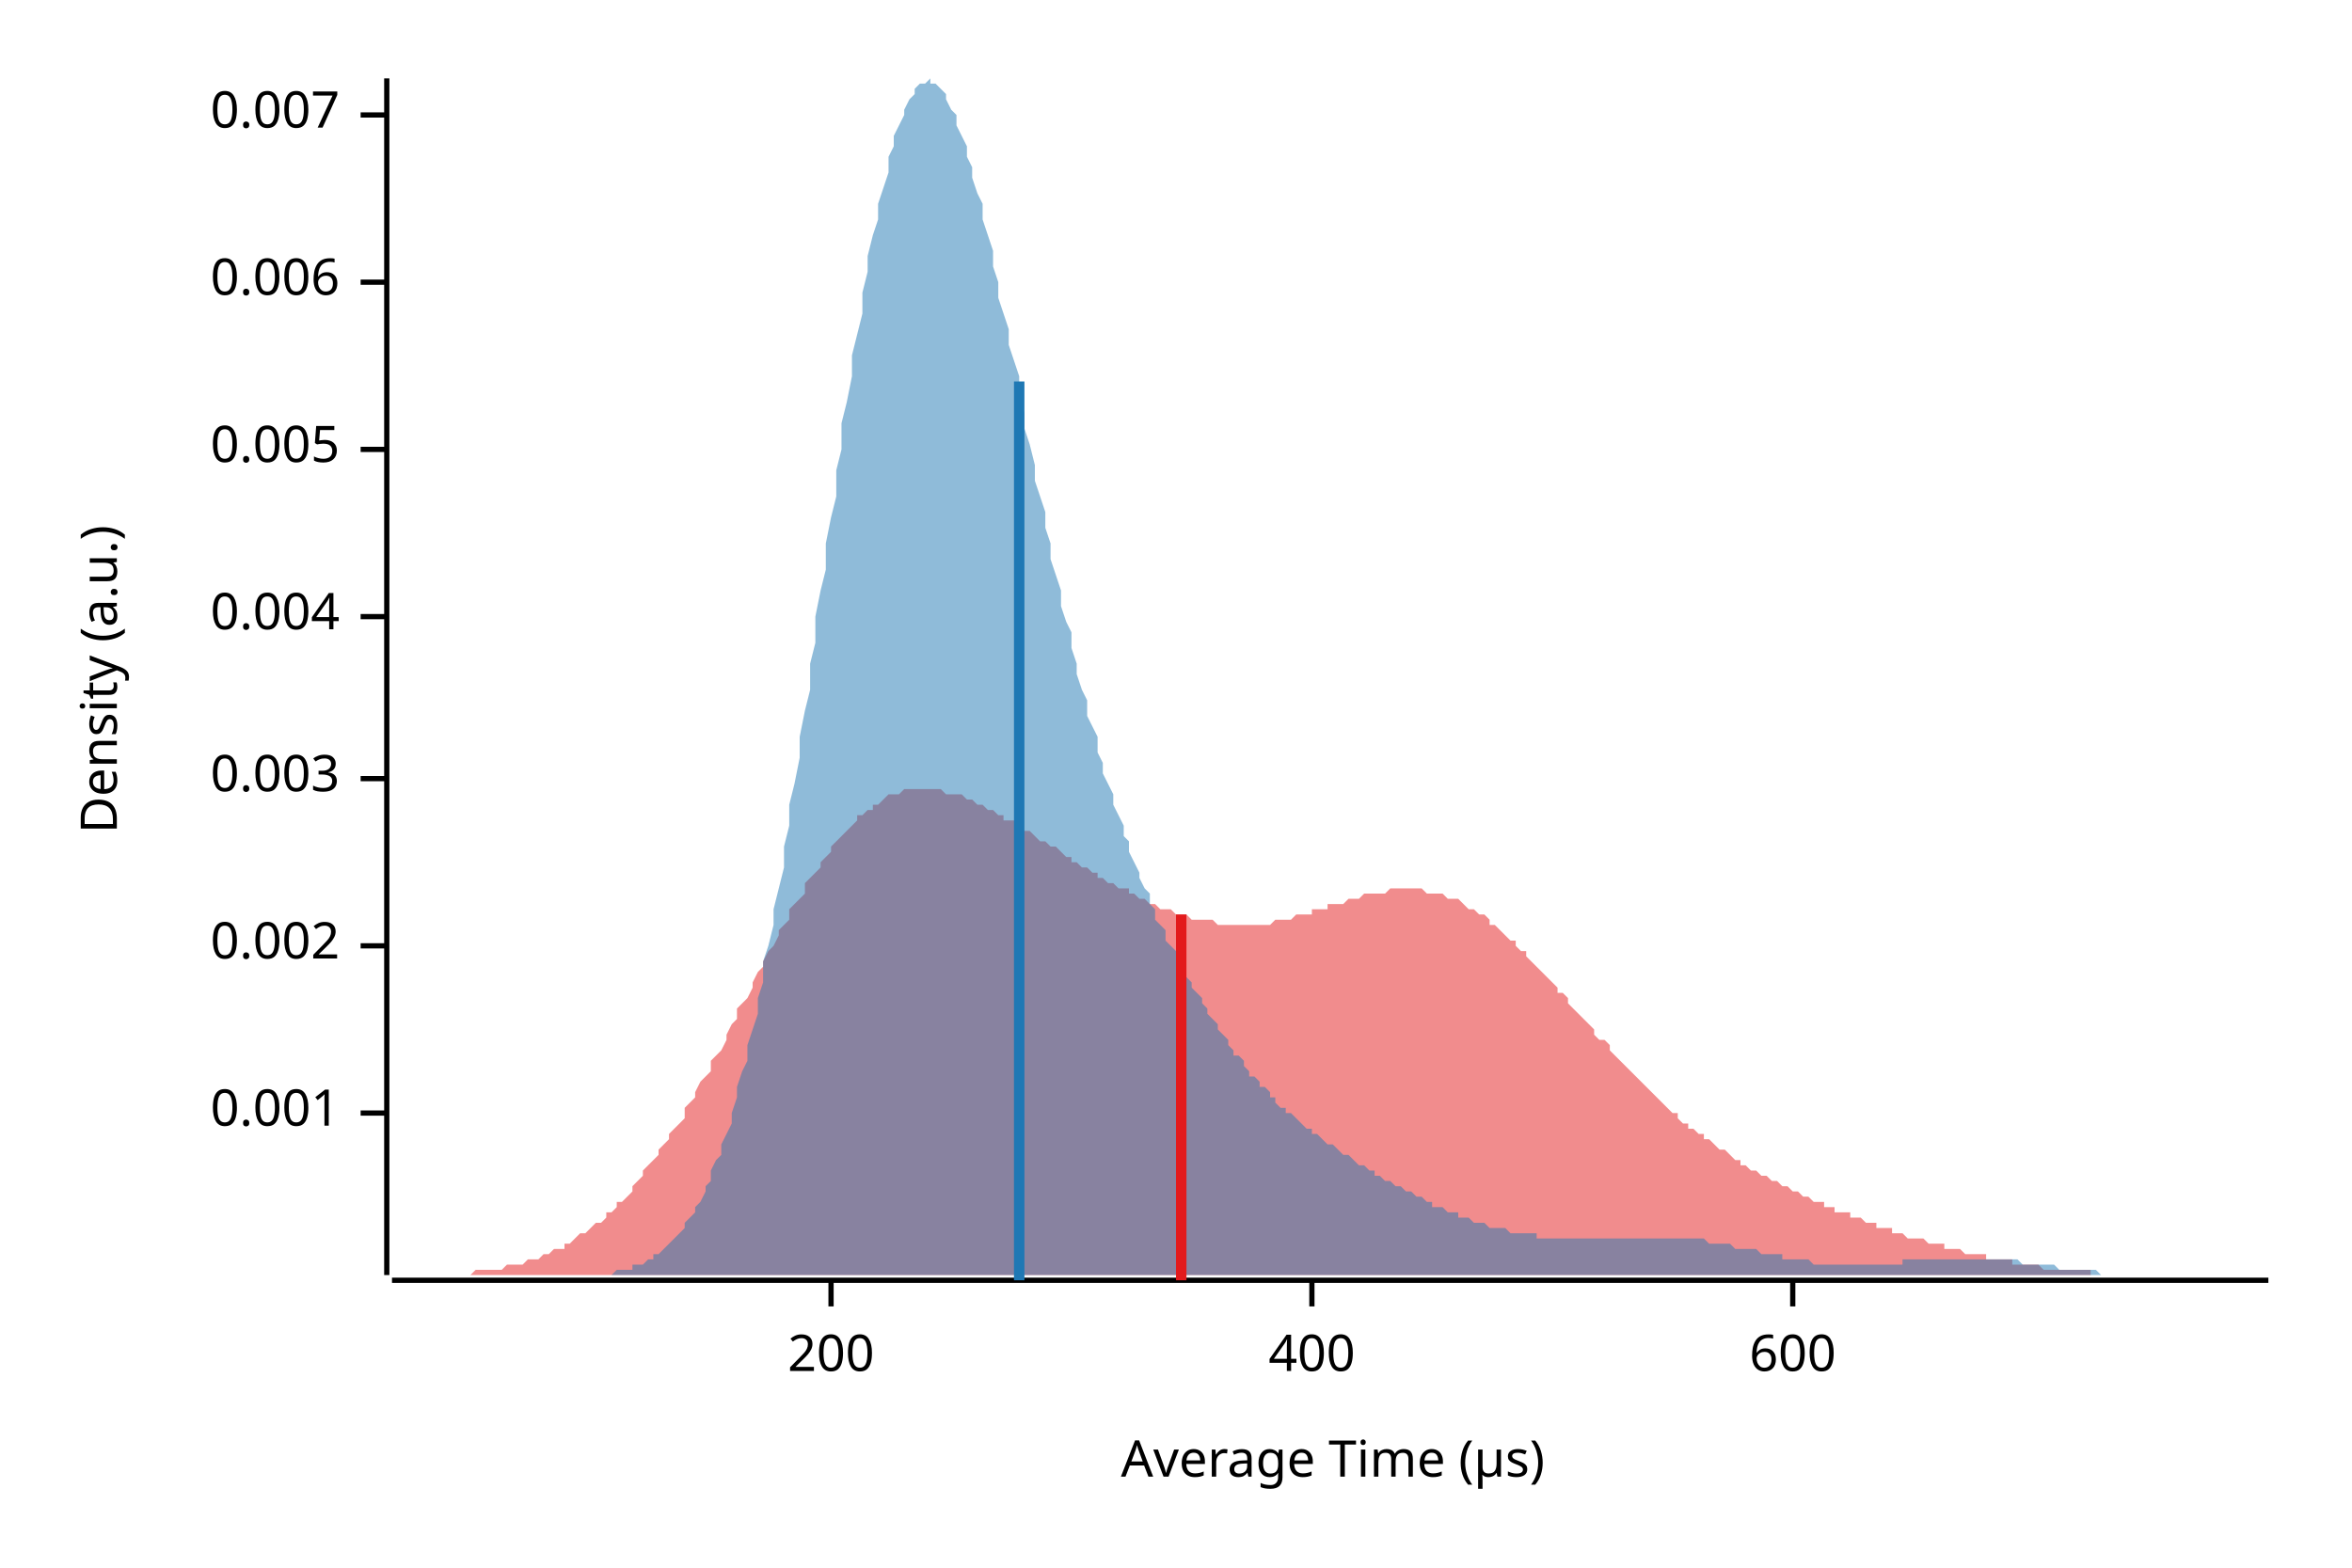
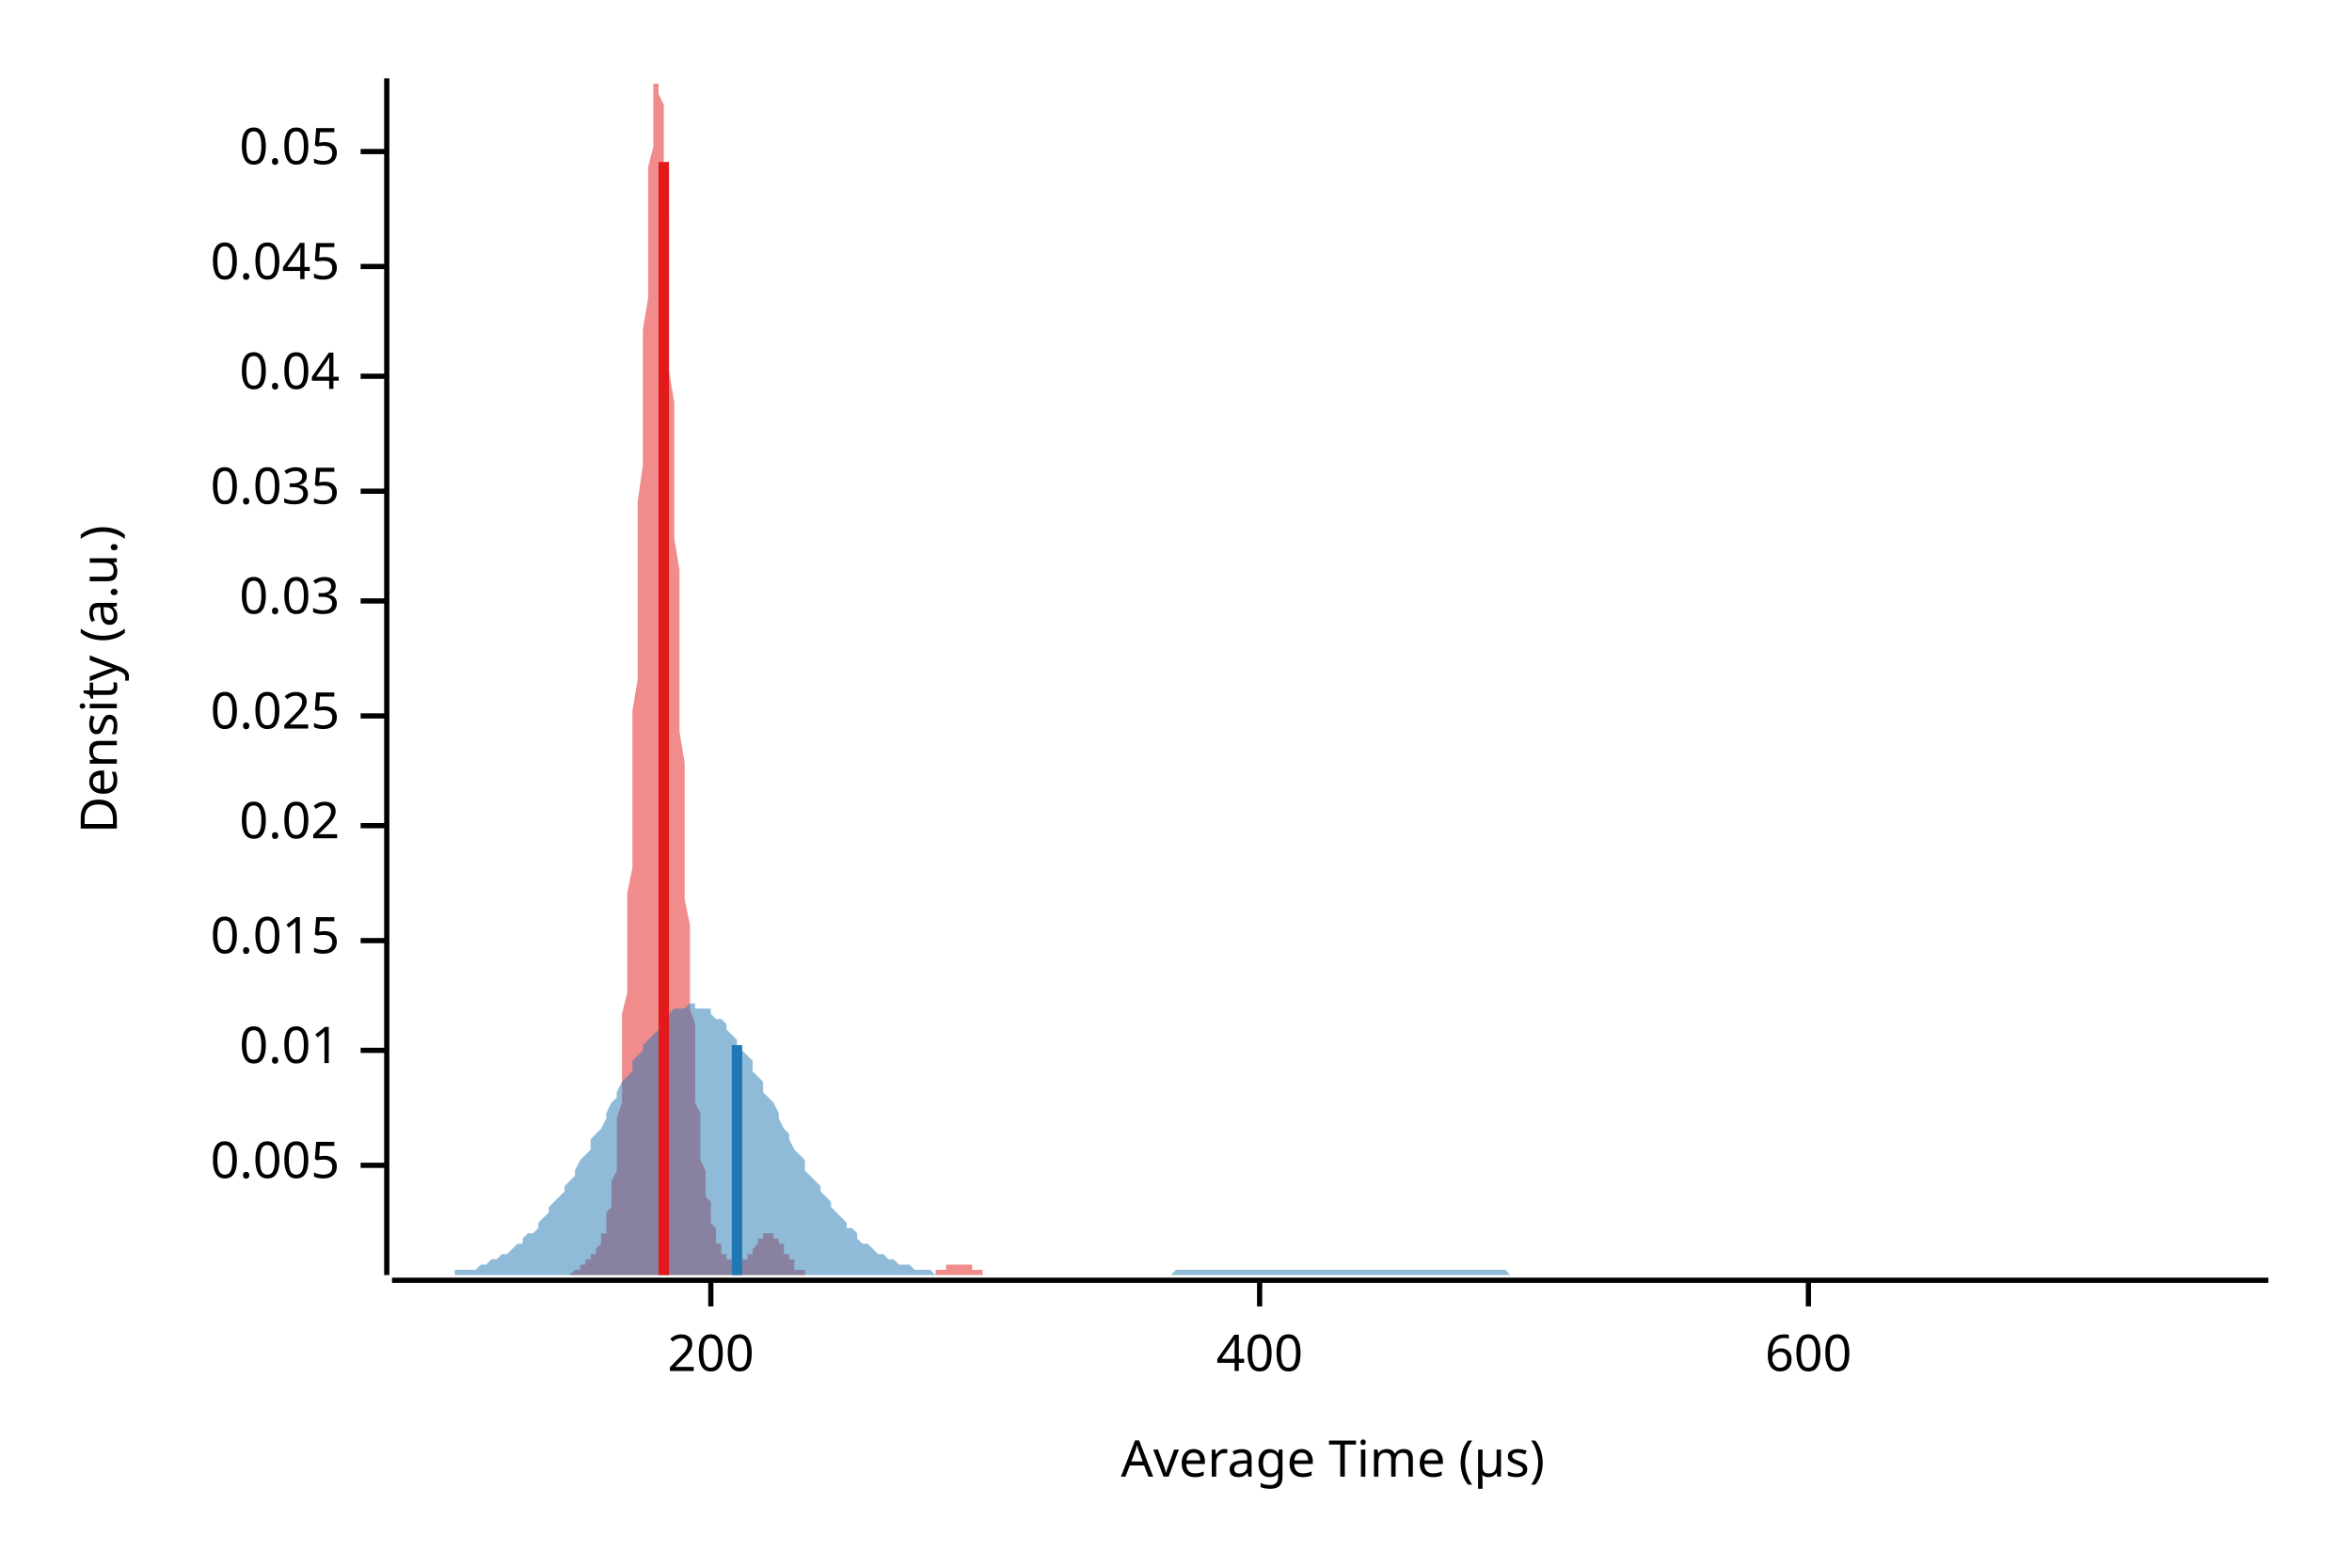
<svg xmlns="http://www.w3.org/2000/svg" width="450" height="300" viewBox="0 0 450 300">
  <text x="15" y="130" dy="0.76em" text-anchor="middle" font-family="sans-serif" font-size="9.677" opacity="1" fill="#000000" transform="rotate(270, 15, 130)">
Density (a.u.)
</text>
  <text x="255" y="285" dy="-0.5ex" text-anchor="middle" font-family="sans-serif" font-size="9.677" opacity="1" fill="#000000">
Average Time (µs)
</text>
  <polyline fill="none" opacity="1" stroke="#000000" stroke-width="1" points="74,15 74,244 " />
-   <text x="65" y="213" dy="0.5ex" text-anchor="end" font-family="sans-serif" font-size="9.677" opacity="1" fill="#000000">
- 0.001
- </text>
-   <polyline fill="none" opacity="1" stroke="#000000" stroke-width="1" points="69,213 74,213 " />
-   <text x="65" y="181" dy="0.5ex" text-anchor="end" font-family="sans-serif" font-size="9.677" opacity="1" fill="#000000">
- 0.002
- </text>
-   <polyline fill="none" opacity="1" stroke="#000000" stroke-width="1" points="69,181 74,181 " />
-   <text x="65" y="149" dy="0.5ex" text-anchor="end" font-family="sans-serif" font-size="9.677" opacity="1" fill="#000000">
- 0.003
- </text>
-   <polyline fill="none" opacity="1" stroke="#000000" stroke-width="1" points="69,149 74,149 " />
-   <text x="65" y="118" dy="0.5ex" text-anchor="end" font-family="sans-serif" font-size="9.677" opacity="1" fill="#000000">
- 0.004
- </text>
-   <polyline fill="none" opacity="1" stroke="#000000" stroke-width="1" points="69,118 74,118 " />
-   <text x="65" y="86" dy="0.5ex" text-anchor="end" font-family="sans-serif" font-size="9.677" opacity="1" fill="#000000">
+   <text x="65" y="223" dy="0.5ex" text-anchor="end" font-family="sans-serif" font-size="9.677" opacity="1" fill="#000000">
0.005
</text>
-   <polyline fill="none" opacity="1" stroke="#000000" stroke-width="1" points="69,86 74,86 " />
-   <text x="65" y="54" dy="0.5ex" text-anchor="end" font-family="sans-serif" font-size="9.677" opacity="1" fill="#000000">
- 0.006
+   <polyline fill="none" opacity="1" stroke="#000000" stroke-width="1" points="69,223 74,223 " />
+   <text x="65" y="201" dy="0.5ex" text-anchor="end" font-family="sans-serif" font-size="9.677" opacity="1" fill="#000000">
+ 0.01
</text>
-   <polyline fill="none" opacity="1" stroke="#000000" stroke-width="1" points="69,54 74,54 " />
-   <text x="65" y="22" dy="0.5ex" text-anchor="end" font-family="sans-serif" font-size="9.677" opacity="1" fill="#000000">
- 0.007
+   <polyline fill="none" opacity="1" stroke="#000000" stroke-width="1" points="69,201 74,201 " />
+   <text x="65" y="180" dy="0.5ex" text-anchor="end" font-family="sans-serif" font-size="9.677" opacity="1" fill="#000000">
+ 0.015
</text>
-   <polyline fill="none" opacity="1" stroke="#000000" stroke-width="1" points="69,22 74,22 " />
+   <polyline fill="none" opacity="1" stroke="#000000" stroke-width="1" points="69,180 74,180 " />
+   <text x="65" y="158" dy="0.5ex" text-anchor="end" font-family="sans-serif" font-size="9.677" opacity="1" fill="#000000">
+ 0.02
+ </text>
+   <polyline fill="none" opacity="1" stroke="#000000" stroke-width="1" points="69,158 74,158 " />
+   <text x="65" y="137" dy="0.5ex" text-anchor="end" font-family="sans-serif" font-size="9.677" opacity="1" fill="#000000">
+ 0.025
+ </text>
+   <polyline fill="none" opacity="1" stroke="#000000" stroke-width="1" points="69,137 74,137 " />
+   <text x="65" y="115" dy="0.5ex" text-anchor="end" font-family="sans-serif" font-size="9.677" opacity="1" fill="#000000">
+ 0.03
+ </text>
+   <polyline fill="none" opacity="1" stroke="#000000" stroke-width="1" points="69,115 74,115 " />
+   <text x="65" y="94" dy="0.5ex" text-anchor="end" font-family="sans-serif" font-size="9.677" opacity="1" fill="#000000">
+ 0.035
+ </text>
+   <polyline fill="none" opacity="1" stroke="#000000" stroke-width="1" points="69,94 74,94 " />
+   <text x="65" y="72" dy="0.5ex" text-anchor="end" font-family="sans-serif" font-size="9.677" opacity="1" fill="#000000">
+ 0.04
+ </text>
+   <polyline fill="none" opacity="1" stroke="#000000" stroke-width="1" points="69,72 74,72 " />
+   <text x="65" y="51" dy="0.5ex" text-anchor="end" font-family="sans-serif" font-size="9.677" opacity="1" fill="#000000">
+ 0.045
+ </text>
+   <polyline fill="none" opacity="1" stroke="#000000" stroke-width="1" points="69,51 74,51 " />
+   <text x="65" y="29" dy="0.5ex" text-anchor="end" font-family="sans-serif" font-size="9.677" opacity="1" fill="#000000">
+ 0.05
+ </text>
+   <polyline fill="none" opacity="1" stroke="#000000" stroke-width="1" points="69,29 74,29 " />
  <polyline fill="none" opacity="1" stroke="#000000" stroke-width="1" points="75,245 434,245 " />
-   <text x="159" y="255" dy="0.76em" text-anchor="middle" font-family="sans-serif" font-size="9.677" opacity="1" fill="#000000">
+   <text x="136" y="255" dy="0.76em" text-anchor="middle" font-family="sans-serif" font-size="9.677" opacity="1" fill="#000000">
200
</text>
-   <polyline fill="none" opacity="1" stroke="#000000" stroke-width="1" points="159,245 159,250 " />
-   <text x="251" y="255" dy="0.76em" text-anchor="middle" font-family="sans-serif" font-size="9.677" opacity="1" fill="#000000">
+   <polyline fill="none" opacity="1" stroke="#000000" stroke-width="1" points="136,245 136,250 " />
+   <text x="241" y="255" dy="0.76em" text-anchor="middle" font-family="sans-serif" font-size="9.677" opacity="1" fill="#000000">
400
</text>
-   <polyline fill="none" opacity="1" stroke="#000000" stroke-width="1" points="251,245 251,250 " />
-   <text x="343" y="255" dy="0.76em" text-anchor="middle" font-family="sans-serif" font-size="9.677" opacity="1" fill="#000000">
+   <polyline fill="none" opacity="1" stroke="#000000" stroke-width="1" points="241,245 241,250 " />
+   <text x="346" y="255" dy="0.76em" text-anchor="middle" font-family="sans-serif" font-size="9.677" opacity="1" fill="#000000">
600
</text>
-   <polyline fill="none" opacity="1" stroke="#000000" stroke-width="1" points="343,245 343,250 " />
-   <polygon opacity="0.5" fill="#E31A1C" points="75,244 75,244 76,244 77,244 77,244 78,244 79,244 80,244 80,244 81,244 82,244 82,244 83,244 84,244 85,244 85,244 86,244 87,244 87,244 88,244 89,244 90,244 90,244 91,243 92,243 92,243 93,243 94,243 95,243 95,243 96,243 97,242 98,242 98,242 99,242 100,242 100,242 101,241 102,241 103,241 103,241 104,240 105,240 105,240 106,239 107,239 108,239 108,238 109,238 110,237 110,237 111,236 112,236 113,235 113,235 114,234 115,234 116,233 116,232 117,232 118,231 118,230 119,230 120,229 121,228 121,227 122,226 123,225 123,224 124,223 125,222 126,221 126,220 127,219 128,218 128,217 129,216 130,215 131,214 131,212 132,211 133,210 133,209 134,207 135,206 136,205 136,203 137,202 138,201 139,199 139,198 140,196 141,195 141,193 142,192 143,191 144,189 144,188 145,186 146,185 146,184 147,182 148,181 149,179 149,178 150,177 151,176 151,174 152,173 153,172 154,171 154,169 155,168 156,167 157,166 157,165 158,164 159,163 159,162 160,161 161,160 162,159 162,159 163,158 164,157 164,156 165,156 166,155 167,155 167,154 168,154 169,153 169,153 170,152 171,152 172,152 172,152 173,151 174,151 175,151 175,151 176,151 177,151 177,151 178,151 179,151 180,151 180,151 181,152 182,152 182,152 183,152 184,152 185,153 185,153 186,153 187,154 187,154 188,154 189,155 190,155 190,155 191,156 192,156 192,157 193,157 194,157 195,158 195,158 196,159 197,159 198,160 198,160 199,161 200,161 200,161 201,162 202,162 203,163 203,163 204,164 205,164 205,165 206,165 207,166 208,166 208,166 209,167 210,167 210,168 211,168 212,169 213,169 213,169 214,170 215,170 216,170 216,171 217,171 218,172 218,172 219,172 220,173 221,173 221,173 222,174 223,174 223,174 224,174 225,175 226,175 226,175 227,175 228,176 228,176 229,176 230,176 231,176 231,176 232,176 233,177 233,177 234,177 235,177 236,177 236,177 237,177 238,177 239,177 239,177 240,177 241,177 241,177 242,177 243,177 244,176 244,176 245,176 246,176 246,176 247,176 248,175 249,175 249,175 250,175 251,175 251,174 252,174 253,174 254,174 254,173 255,173 256,173 257,173 257,173 258,172 259,172 259,172 260,172 261,171 262,171 262,171 263,171 264,171 264,171 265,171 266,170 267,170 267,170 268,170 269,170 269,170 270,170 271,170 272,170 272,170 273,171 274,171 275,171 275,171 276,171 277,172 277,172 278,172 279,172 280,173 280,173 281,174 282,174 282,174 283,175 284,175 285,176 285,177 286,177 287,178 287,178 288,179 289,180 290,180 290,181 291,182 292,182 292,183 293,184 294,185 295,186 295,186 296,187 297,188 298,189 298,190 299,190 300,191 300,192 301,193 302,194 303,195 303,195 304,196 305,197 305,198 306,199 307,199 308,200 308,201 309,202 310,203 310,203 311,204 312,205 313,206 313,206 314,207 315,208 316,209 316,209 317,210 318,211 318,211 319,212 320,213 321,213 321,214 322,215 323,215 323,216 324,216 325,217 326,217 326,218 327,218 328,219 328,219 329,220 330,220 331,221 331,221 332,222 333,222 333,223 334,223 335,224 336,224 336,224 337,225 338,225 339,226 339,226 340,226 341,227 341,227 342,227 343,228 344,228 344,228 345,229 346,229 346,229 347,230 348,230 349,230 349,231 350,231 351,231 351,232 352,232 353,232 354,232 354,233 355,233 356,233 357,234 357,234 358,234 359,234 359,235 360,235 361,235 362,235 362,236 363,236 364,236 364,236 365,237 366,237 367,237 367,237 368,237 369,238 369,238 370,238 371,238 372,238 372,239 373,239 374,239 375,239 375,239 376,240 377,240 377,240 378,240 379,240 380,240 380,241 381,241 382,241 382,241 383,241 384,241 385,241 385,242 386,242 387,242 387,242 388,242 389,242 390,242 390,242 391,243 392,243 392,243 393,243 394,243 395,243 395,243 396,243 397,243 398,243 398,243 399,243 400,243 400,244 401,244 402,244 403,244 403,244 404,244 405,244 405,244 406,244 407,244 408,244 408,244 409,244 410,244 410,244 411,244 412,244 413,244 413,244 414,244 415,244 416,244 416,244 417,244 418,244 418,244 419,244 420,244 421,244 421,244 422,244 423,244 423,244 424,244 425,244 426,244 426,244 427,244 428,244 428,244 429,244 430,244 431,244 431,244 432,244 433,244 434,244 434,244 75,244 " />
-   <polygon opacity="0.5" fill="#1F78B4" points="112,244 113,244 113,244 114,244 115,244 115,244 116,244 116,244 117,244 118,243 118,243 119,243 120,243 120,243 121,243 121,242 122,242 123,242 123,242 124,241 125,241 125,240 126,240 126,240 127,239 128,238 128,238 129,237 130,236 130,236 131,235 131,234 132,233 133,232 133,231 134,230 135,228 135,227 136,226 136,224 137,222 138,221 138,219 139,217 140,215 140,213 141,210 141,208 142,205 143,203 143,200 144,197 145,194 145,191 146,188 146,184 147,181 148,177 148,174 149,170 150,166 150,162 151,158 151,154 152,150 153,145 153,141 154,136 155,132 155,127 156,123 156,118 157,113 158,109 158,104 159,99 160,95 160,90 161,86 161,81 162,77 163,72 163,68 164,64 165,60 165,56 166,52 166,49 167,45 168,42 168,39 169,36 170,33 170,30 171,28 171,26 172,24 173,22 173,21 174,19 175,18 175,17 176,16 176,16 177,16 178,15 178,16 179,16 180,17 180,17 181,18 181,19 182,21 183,22 183,24 184,26 185,28 185,30 186,32 186,34 187,37 188,39 188,42 189,45 190,48 190,51 191,54 191,57 192,60 193,63 193,66 194,69 195,72 195,76 196,79 196,82 197,85 198,89 198,92 199,95 200,98 200,101 201,104 201,107 202,110 203,113 203,116 204,119 205,121 205,124 206,127 206,129 207,132 208,134 208,137 209,139 210,141 210,144 211,146 211,148 212,150 213,152 213,154 214,156 215,158 215,160 216,161 216,163 217,165 218,167 218,168 219,170 220,171 220,173 221,174 221,176 222,177 223,178 223,180 224,181 225,182 225,183 226,185 226,186 227,187 228,188 228,189 229,190 230,191 230,192 231,193 231,194 232,195 233,196 233,197 234,198 235,199 235,200 236,201 236,202 237,202 238,203 238,204 239,205 239,206 240,206 241,207 241,208 242,208 243,209 243,210 244,210 244,211 245,212 246,212 246,213 247,213 248,214 248,214 249,215 249,215 250,216 251,216 251,217 252,217 253,218 253,218 254,219 254,219 255,219 256,220 256,220 257,221 258,221 258,221 259,222 259,222 260,223 261,223 261,223 262,224 263,224 263,225 264,225 264,225 265,226 266,226 266,226 267,227 268,227 268,227 269,228 269,228 270,228 271,229 271,229 272,229 273,230 273,230 274,230 274,231 275,231 276,231 276,231 277,232 278,232 278,232 279,232 279,233 280,233 281,233 281,233 282,234 283,234 283,234 284,234 284,234 285,235 286,235 286,235 287,235 288,235 288,235 289,236 289,236 290,236 291,236 291,236 292,236 293,236 293,236 294,236 294,237 295,237 296,237 296,237 297,237 298,237 298,237 299,237 299,237 300,237 301,237 301,237 302,237 303,237 303,237 304,237 304,237 305,237 306,237 306,237 307,237 308,237 308,237 309,237 309,237 310,237 311,237 311,237 312,237 313,237 313,237 314,237 314,237 315,237 316,237 316,237 317,237 318,237 318,237 319,237 319,237 320,237 321,237 321,237 322,237 323,237 323,237 324,237 324,237 325,237 326,237 326,237 327,238 328,238 328,238 329,238 329,238 330,238 331,238 331,238 332,239 333,239 333,239 334,239 334,239 335,239 336,239 336,239 337,240 338,240 338,240 339,240 339,240 340,240 341,240 341,241 342,241 343,241 343,241 344,241 344,241 345,241 346,241 346,241 347,242 348,242 348,242 349,242 349,242 350,242 351,242 351,242 352,242 353,242 353,242 354,242 354,242 355,242 356,242 356,242 357,242 358,242 358,242 359,242 359,242 360,242 361,242 361,242 362,242 363,242 363,242 364,242 364,241 365,241 366,241 366,241 367,241 368,241 368,241 369,241 369,241 370,241 371,241 371,241 372,241 373,241 373,241 374,241 374,241 375,241 376,241 376,241 377,241 378,241 378,241 379,241 379,241 380,241 381,241 381,241 382,241 383,241 383,241 384,241 384,241 385,241 386,241 386,241 387,242 388,242 388,242 389,242 389,242 390,242 391,242 391,242 392,242 393,242 393,242 394,243 394,243 395,243 396,243 396,243 397,243 398,243 398,243 399,243 399,243 400,243 401,243 401,243 402,244 403,244 403,244 404,244 404,244 405,244 406,244 406,244 407,244 408,244 408,244 409,244 409,244 410,244 411,244 411,244 412,244 413,244 413,244 414,244 414,244 415,244 416,244 416,244 417,244 418,244 418,244 419,244 419,244 420,244 421,244 421,244 422,244 423,244 423,244 424,244 424,244 112,244 " />
-   <polyline fill="none" opacity="1" stroke="#E31A1C" stroke-width="2" points="226,245 226,175 " />
-   <polyline fill="none" opacity="1" stroke="#1F78B4" stroke-width="2" points="195,245 195,73 " />
+   <polyline fill="none" opacity="1" stroke="#000000" stroke-width="1" points="346,245 346,250 " />
+   <polygon opacity="0.5" fill="#E31A1C" points="105,244 105,244 105,244 105,244 106,244 106,244 106,244 106,244 106,244 106,244 107,244 107,244 107,244 107,244 107,244 107,244 108,244 108,244 108,244 108,244 108,244 109,244 109,244 109,244 109,244 109,244 109,244 110,243 110,243 110,243 110,243 110,243 110,243 111,243 111,243 111,242 111,242 111,242 112,242 112,242 112,242 112,242 112,241 112,241 113,241 113,241 113,241 113,240 113,240 113,240 114,240 114,240 114,239 114,239 114,239 115,238 115,238 115,238 115,237 115,237 115,236 116,236 116,235 116,234 116,234 116,233 116,232 117,231 117,230 117,229 117,227 117,226 118,224 118,223 118,221 118,219 118,216 118,214 119,211 119,208 119,205 119,202 119,198 119,194 120,190 120,186 120,181 120,177 120,171 121,166 121,161 121,155 121,149 121,143 121,136 122,130 122,123 122,116 122,110 122,103 122,96 123,89 123,82 123,76 123,69 123,63 124,57 124,51 124,46 124,41 124,36 124,32 125,28 125,25 125,22 125,19 125,18 125,16 126,16 126,15 126,16 126,17 126,18 127,20 127,23 127,26 127,29 127,33 127,38 128,42 128,48 128,53 128,59 128,64 128,71 129,77 129,83 129,90 129,96 129,103 130,109 130,116 130,122 130,128 130,134 130,140 131,146 131,152 131,157 131,162 131,167 131,172 132,177 132,181 132,185 132,189 132,193 133,196 133,200 133,203 133,206 133,208 133,211 134,213 134,215 134,217 134,219 134,221 134,222 135,224 135,225 135,227 135,228 135,229 136,230 136,231 136,232 136,233 136,233 136,234 137,235 137,235 137,236 137,237 137,237 137,238 138,238 138,239 138,239 138,239 138,240 139,240 139,240 139,241 139,241 139,241 139,241 140,241 140,242 140,242 140,242 140,242 140,242 141,242 141,242 141,242 141,242 141,242 142,242 142,242 142,242 142,242 142,241 142,241 143,241 143,241 143,241 143,240 143,240 143,240 144,240 144,239 144,239 144,239 144,239 145,238 145,238 145,238 145,237 145,237 145,237 146,237 146,237 146,236 146,236 146,236 146,236 147,236 147,236 147,236 147,236 147,236 148,236 148,236 148,236 148,236 148,236 148,237 149,237 149,237 149,237 149,238 149,238 149,238 150,238 150,239 150,239 150,239 150,240 151,240 151,240 151,240 151,241 151,241 151,241 152,241 152,242 152,242 152,242 152,242 152,243 153,243 153,243 153,243 153,243 153,243 154,243 154,244 154,244 154,244 154,244 154,244 155,244 155,244 155,244 155,244 155,244 155,244 156,244 156,244 156,244 156,244 156,244 157,244 157,244 157,244 157,244 157,244 157,244 158,244 158,244 158,244 158,244 158,244 158,244 159,244 159,244 159,244 159,244 159,244 160,244 160,244 160,244 160,244 160,244 160,244 161,244 161,244 161,244 161,244 161,244 161,244 162,244 162,244 162,244 162,244 162,244 163,244 163,244 163,244 163,244 163,244 163,244 164,244 164,244 164,244 164,244 164,244 164,244 165,244 165,244 165,244 165,244 165,244 166,244 166,244 166,244 166,244 166,244 166,244 167,244 167,244 167,244 167,244 167,244 167,244 168,244 168,244 168,244 168,244 168,244 169,244 169,244 169,244 169,244 169,244 169,244 170,244 170,244 170,244 170,244 170,244 170,244 171,244 171,244 171,244 171,244 171,244 172,244 172,244 172,244 172,244 172,244 172,244 173,244 173,244 173,244 173,244 173,244 173,244 174,244 174,244 174,244 174,244 174,244 175,244 175,244 175,244 175,244 175,244 175,244 176,244 176,244 176,244 176,244 176,244 176,244 177,244 177,244 177,244 177,244 177,244 178,244 178,244 178,244 178,244 178,244 178,244 179,244 179,244 179,244 179,244 179,243 179,243 180,243 180,243 180,243 180,243 180,243 181,243 181,243 181,243 181,242 181,242 181,242 182,242 182,242 182,242 182,242 182,242 182,242 183,242 183,242 183,242 183,242 183,242 184,242 184,242 184,242 184,242 184,242 184,242 185,242 185,242 185,242 185,242 185,242 185,242 186,242 186,242 186,242 186,242 186,243 187,243 187,243 187,243 187,243 187,243 187,243 188,243 188,243 188,243 188,243 188,244 188,244 189,244 189,244 189,244 189,244 189,244 190,244 190,244 190,244 190,244 190,244 190,244 191,244 191,244 191,244 191,244 191,244 191,244 192,244 192,244 192,244 192,244 192,244 193,244 193,244 193,244 193,244 105,244 " />
+   <polygon opacity="0.5" fill="#1F78B4" points="75,244 75,244 76,244 77,244 77,244 78,244 79,244 80,244 80,244 81,244 82,244 82,244 83,244 84,244 85,244 85,244 86,244 87,244 87,243 88,243 89,243 90,243 90,243 91,243 92,242 92,242 93,242 94,241 95,241 95,241 96,240 97,240 98,239 98,239 99,238 100,238 100,237 101,236 102,236 103,235 103,234 104,233 105,232 105,231 106,230 107,229 108,228 108,227 109,226 110,225 110,224 111,222 112,221 113,220 113,218 114,217 115,216 116,214 116,213 117,211 118,210 118,209 119,207 120,206 121,205 121,203 122,202 123,201 123,200 124,199 125,198 126,197 126,196 127,195 128,195 128,194 129,193 130,193 131,193 131,193 132,192 133,192 133,193 134,193 135,193 136,193 136,194 137,195 138,195 139,196 139,197 140,198 141,199 141,200 142,201 143,202 144,203 144,205 145,206 146,207 146,209 147,210 148,211 149,213 149,214 150,216 151,217 151,218 152,220 153,221 154,222 154,224 155,225 156,226 157,227 157,228 158,229 159,230 159,231 160,232 161,233 162,234 162,235 163,235 164,236 164,237 165,238 166,238 167,239 167,239 168,240 169,240 169,240 170,241 171,241 172,242 172,242 173,242 174,242 175,243 175,243 176,243 177,243 177,243 178,243 179,244 180,244 180,244 181,244 182,244 182,244 183,244 184,244 185,244 185,244 186,244 187,244 187,244 188,244 189,244 190,244 190,244 191,244 192,244 192,244 193,244 194,244 195,244 195,244 196,244 197,244 198,244 198,244 199,244 200,244 200,244 201,244 202,244 203,244 203,244 204,244 205,244 205,244 206,244 207,244 208,244 208,244 209,244 210,244 210,244 211,244 212,244 213,244 213,244 214,244 215,244 216,244 216,244 217,244 218,244 218,244 219,244 220,244 221,244 221,244 222,244 223,244 223,244 224,244 225,243 226,243 226,243 227,243 228,243 228,243 229,243 230,243 231,243 231,243 232,243 233,243 233,243 234,243 235,243 236,243 236,243 237,243 238,243 239,243 239,243 240,243 241,243 241,243 242,243 243,243 244,243 244,243 245,243 246,243 246,243 247,243 248,243 249,243 249,243 250,243 251,243 251,243 252,243 253,243 254,243 254,243 255,243 256,243 257,243 257,243 258,243 259,243 259,243 260,243 261,243 262,243 262,243 263,243 264,243 264,243 265,243 266,243 267,243 267,243 268,243 269,243 269,243 270,243 271,243 272,243 272,243 273,243 274,243 275,243 275,243 276,243 277,243 277,243 278,243 279,243 280,243 280,243 281,243 282,243 282,243 283,243 284,243 285,243 285,243 286,243 287,243 287,243 288,243 289,244 290,244 290,244 291,244 292,244 292,244 293,244 294,244 295,244 295,244 296,244 297,244 298,244 298,244 299,244 300,244 300,244 301,244 302,244 303,244 303,244 304,244 305,244 305,244 306,244 307,244 308,244 308,244 309,244 310,244 310,244 311,244 312,244 313,244 313,244 314,244 315,244 316,244 316,244 317,244 318,244 318,244 319,244 320,244 321,244 321,244 322,244 323,244 323,244 324,244 325,244 326,244 326,244 327,244 328,244 328,244 329,244 330,244 331,244 331,244 332,244 333,244 333,244 334,244 335,244 336,244 336,244 337,244 338,244 339,244 339,244 340,244 341,244 341,244 342,244 343,244 344,244 344,244 345,244 346,244 346,244 347,244 348,244 349,244 349,244 350,244 351,244 351,244 352,244 353,244 354,244 354,244 355,244 356,244 357,244 357,244 358,244 359,244 359,244 360,244 361,244 362,244 362,244 363,244 364,244 364,244 365,244 366,244 367,244 367,244 368,244 369,244 369,244 370,244 371,244 372,244 372,244 373,244 374,244 375,244 375,244 376,244 377,244 377,244 378,244 379,244 380,244 380,244 381,244 382,244 382,244 383,244 384,244 385,244 385,244 386,244 387,244 387,244 388,244 389,244 390,244 390,244 391,244 392,244 392,244 393,244 394,244 395,244 395,244 396,244 397,244 398,244 398,244 399,244 400,244 400,244 401,244 402,244 403,244 403,244 404,244 405,244 405,244 406,244 407,244 408,244 408,244 409,244 410,244 410,244 411,244 412,244 413,244 413,244 414,244 415,244 416,244 416,244 417,244 418,244 418,244 419,244 420,244 421,244 421,244 422,244 423,244 423,244 424,244 425,244 426,244 426,244 427,244 428,244 428,244 429,244 430,244 431,244 431,244 432,244 433,244 434,244 434,244 75,244 " />
+   <polyline fill="none" opacity="1" stroke="#E31A1C" stroke-width="2" points="127,244 127,31 " />
+   <polyline fill="none" opacity="1" stroke="#1F78B4" stroke-width="2" points="141,244 141,200 " />
</svg>
